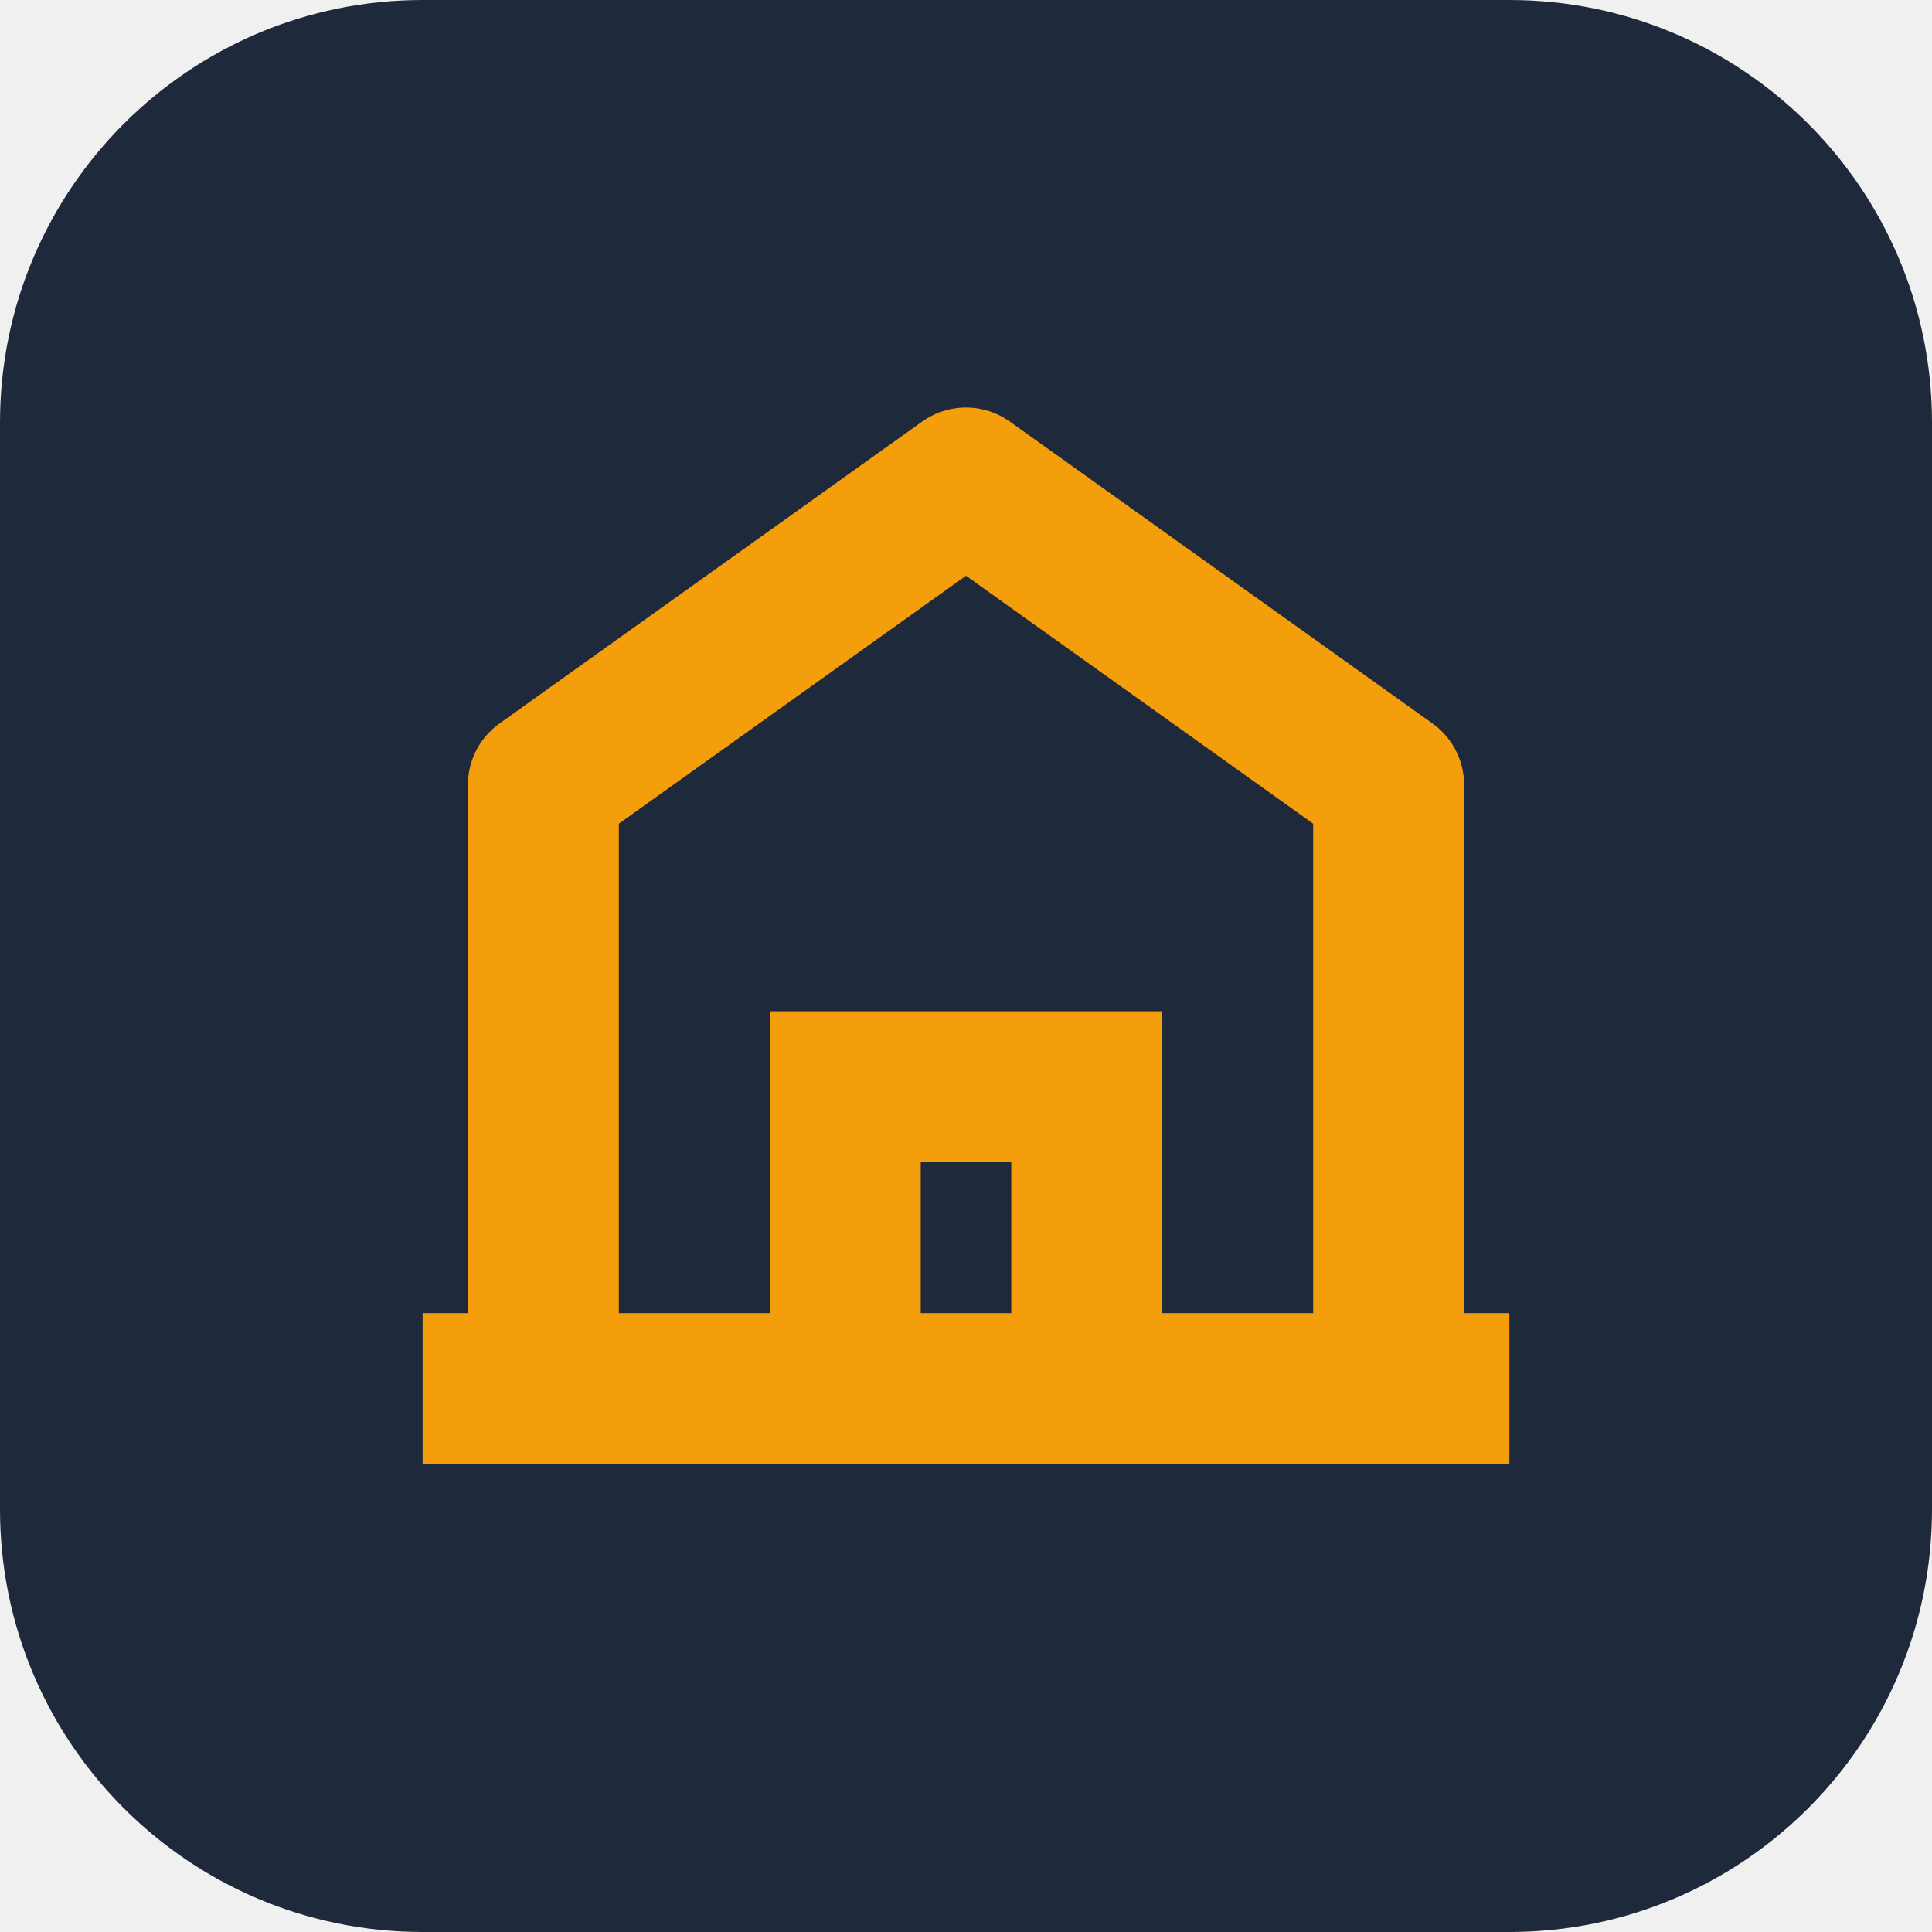
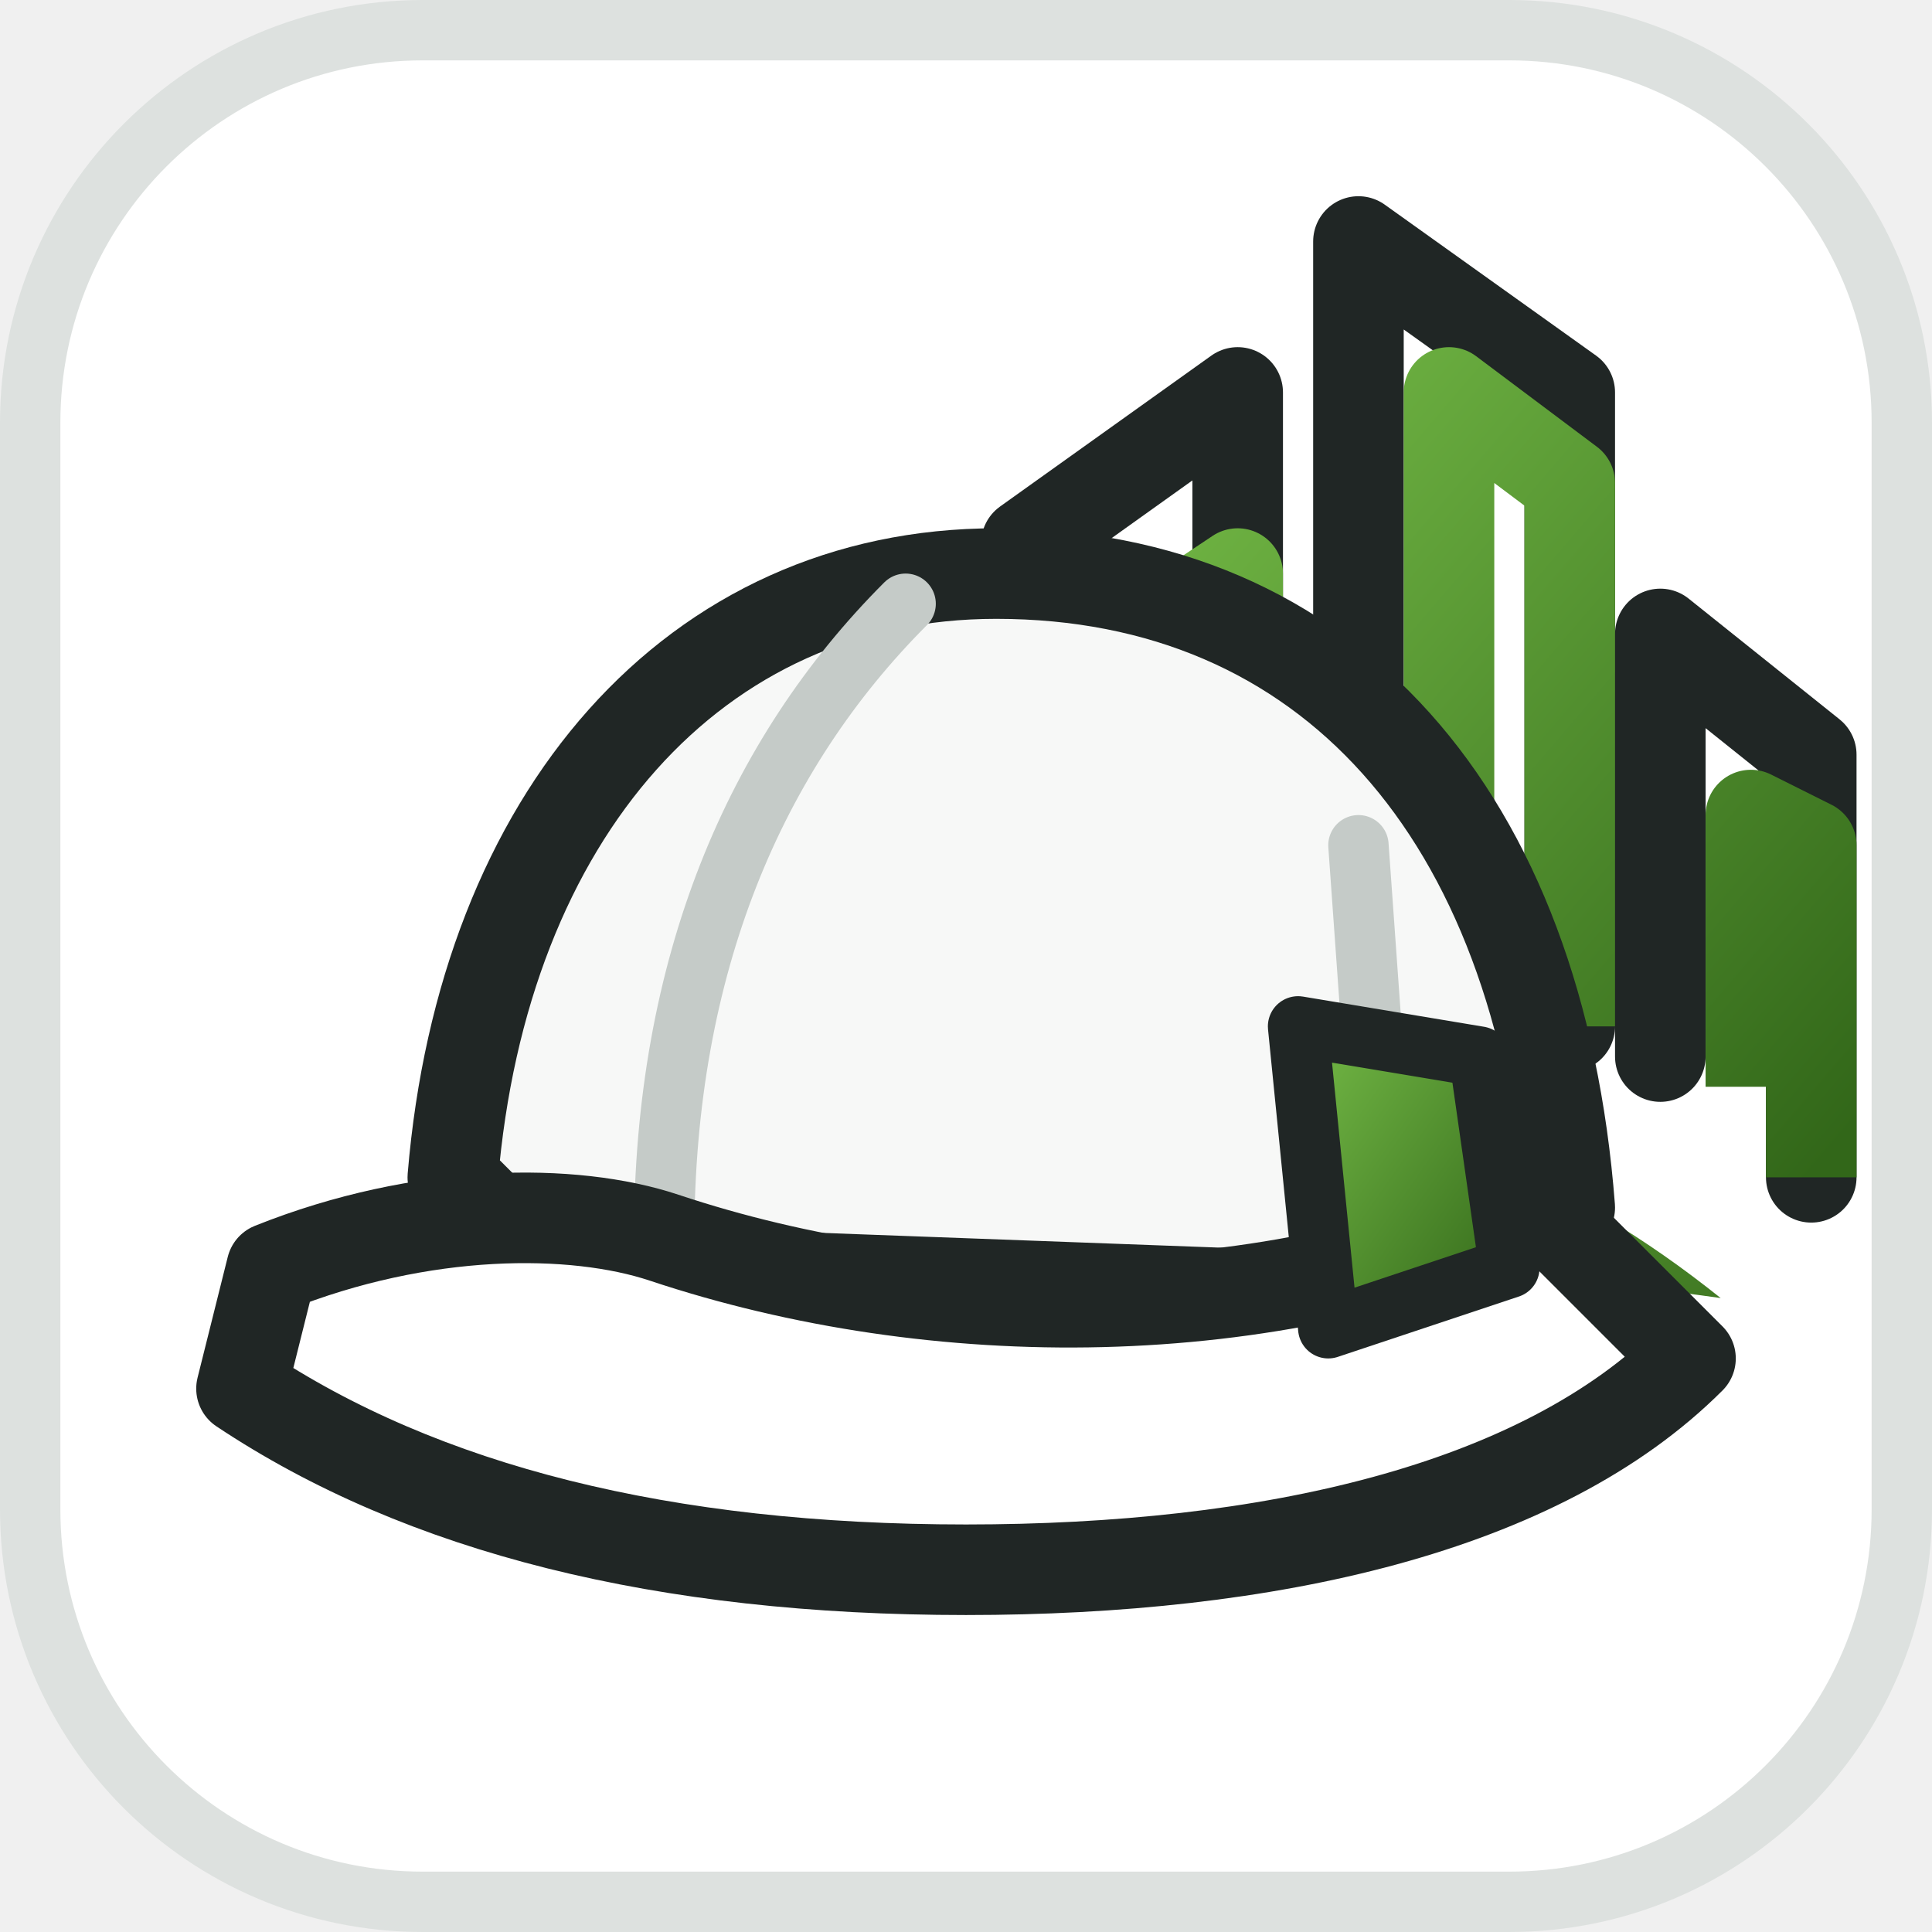
- <svg xmlns="http://www.w3.org/2000/svg" viewBox="0 0 32 32">
-   <rect width="32" height="32" rx="7" fill="#1e293b" />
-   <path d="M7 23h18M9 23V13l7-5 7 5v10" fill="none" stroke="#f59e0b" stroke-width="2.5" stroke-linejoin="round" />
-   <path d="M14 23v-5h4v5" fill="none" stroke="#f59e0b" stroke-width="2.5" />
+ <svg xmlns="http://www.w3.org/2000/svg" viewBox="0 0 64 64" role="img" aria-label="INGELOP">
+   <defs>
+     <linearGradient id="verde" x1="0" y1="0" x2="1" y2="1">
+       <stop offset="0" stop-color="#75bb47" />
+       <stop offset="1" stop-color="#326719" />
+     </linearGradient>
+   </defs>
+   <rect x="1" y="1" width="62" height="62" rx="13" fill="#fff" stroke="#dde1df" stroke-width="2" />
+   <path d="M34 32V18l7-5v18M45 31V8l7 5v21M55 35V21l5 4v14" fill="none" stroke="#202625" stroke-width="3" stroke-linecap="round" stroke-linejoin="round" />
+   <path d="M38 31V21l3-2v12M48 31V13l4 3v18M58 36V27l2 1v11" fill="none" stroke="url(#verde)" stroke-width="3" stroke-linejoin="round" />
+   <path d="M9 45c9-7 20-10 31-9 7 1 12 3 17 7-14-2-27 0-39 6z" fill="url(#verde)" />
+   <path d="M15 39c1-12 8-20 18-20 11 0 18 8 19 21l-7 3-27-1z" fill="#f7f8f7" stroke="#202625" stroke-width="3" stroke-linejoin="round" />
+   <path d="M30 20c-5 5-8 12-8 21M45 28l1 14" fill="none" stroke="#c5cbc8" stroke-width="2" stroke-linecap="round" />
+   <path d="M9 42c5-2 10-2 13-1 9 3 20 3 29-1l5 5c-5 5-14 7-24 7S14 50 8 46z" fill="#fff" stroke="#202625" stroke-width="3" stroke-linejoin="round" />
+   <path d="M43 34l6 1 1 7-6 2z" fill="url(#verde)" stroke="#202625" stroke-width="2" stroke-linejoin="round" />
</svg>
